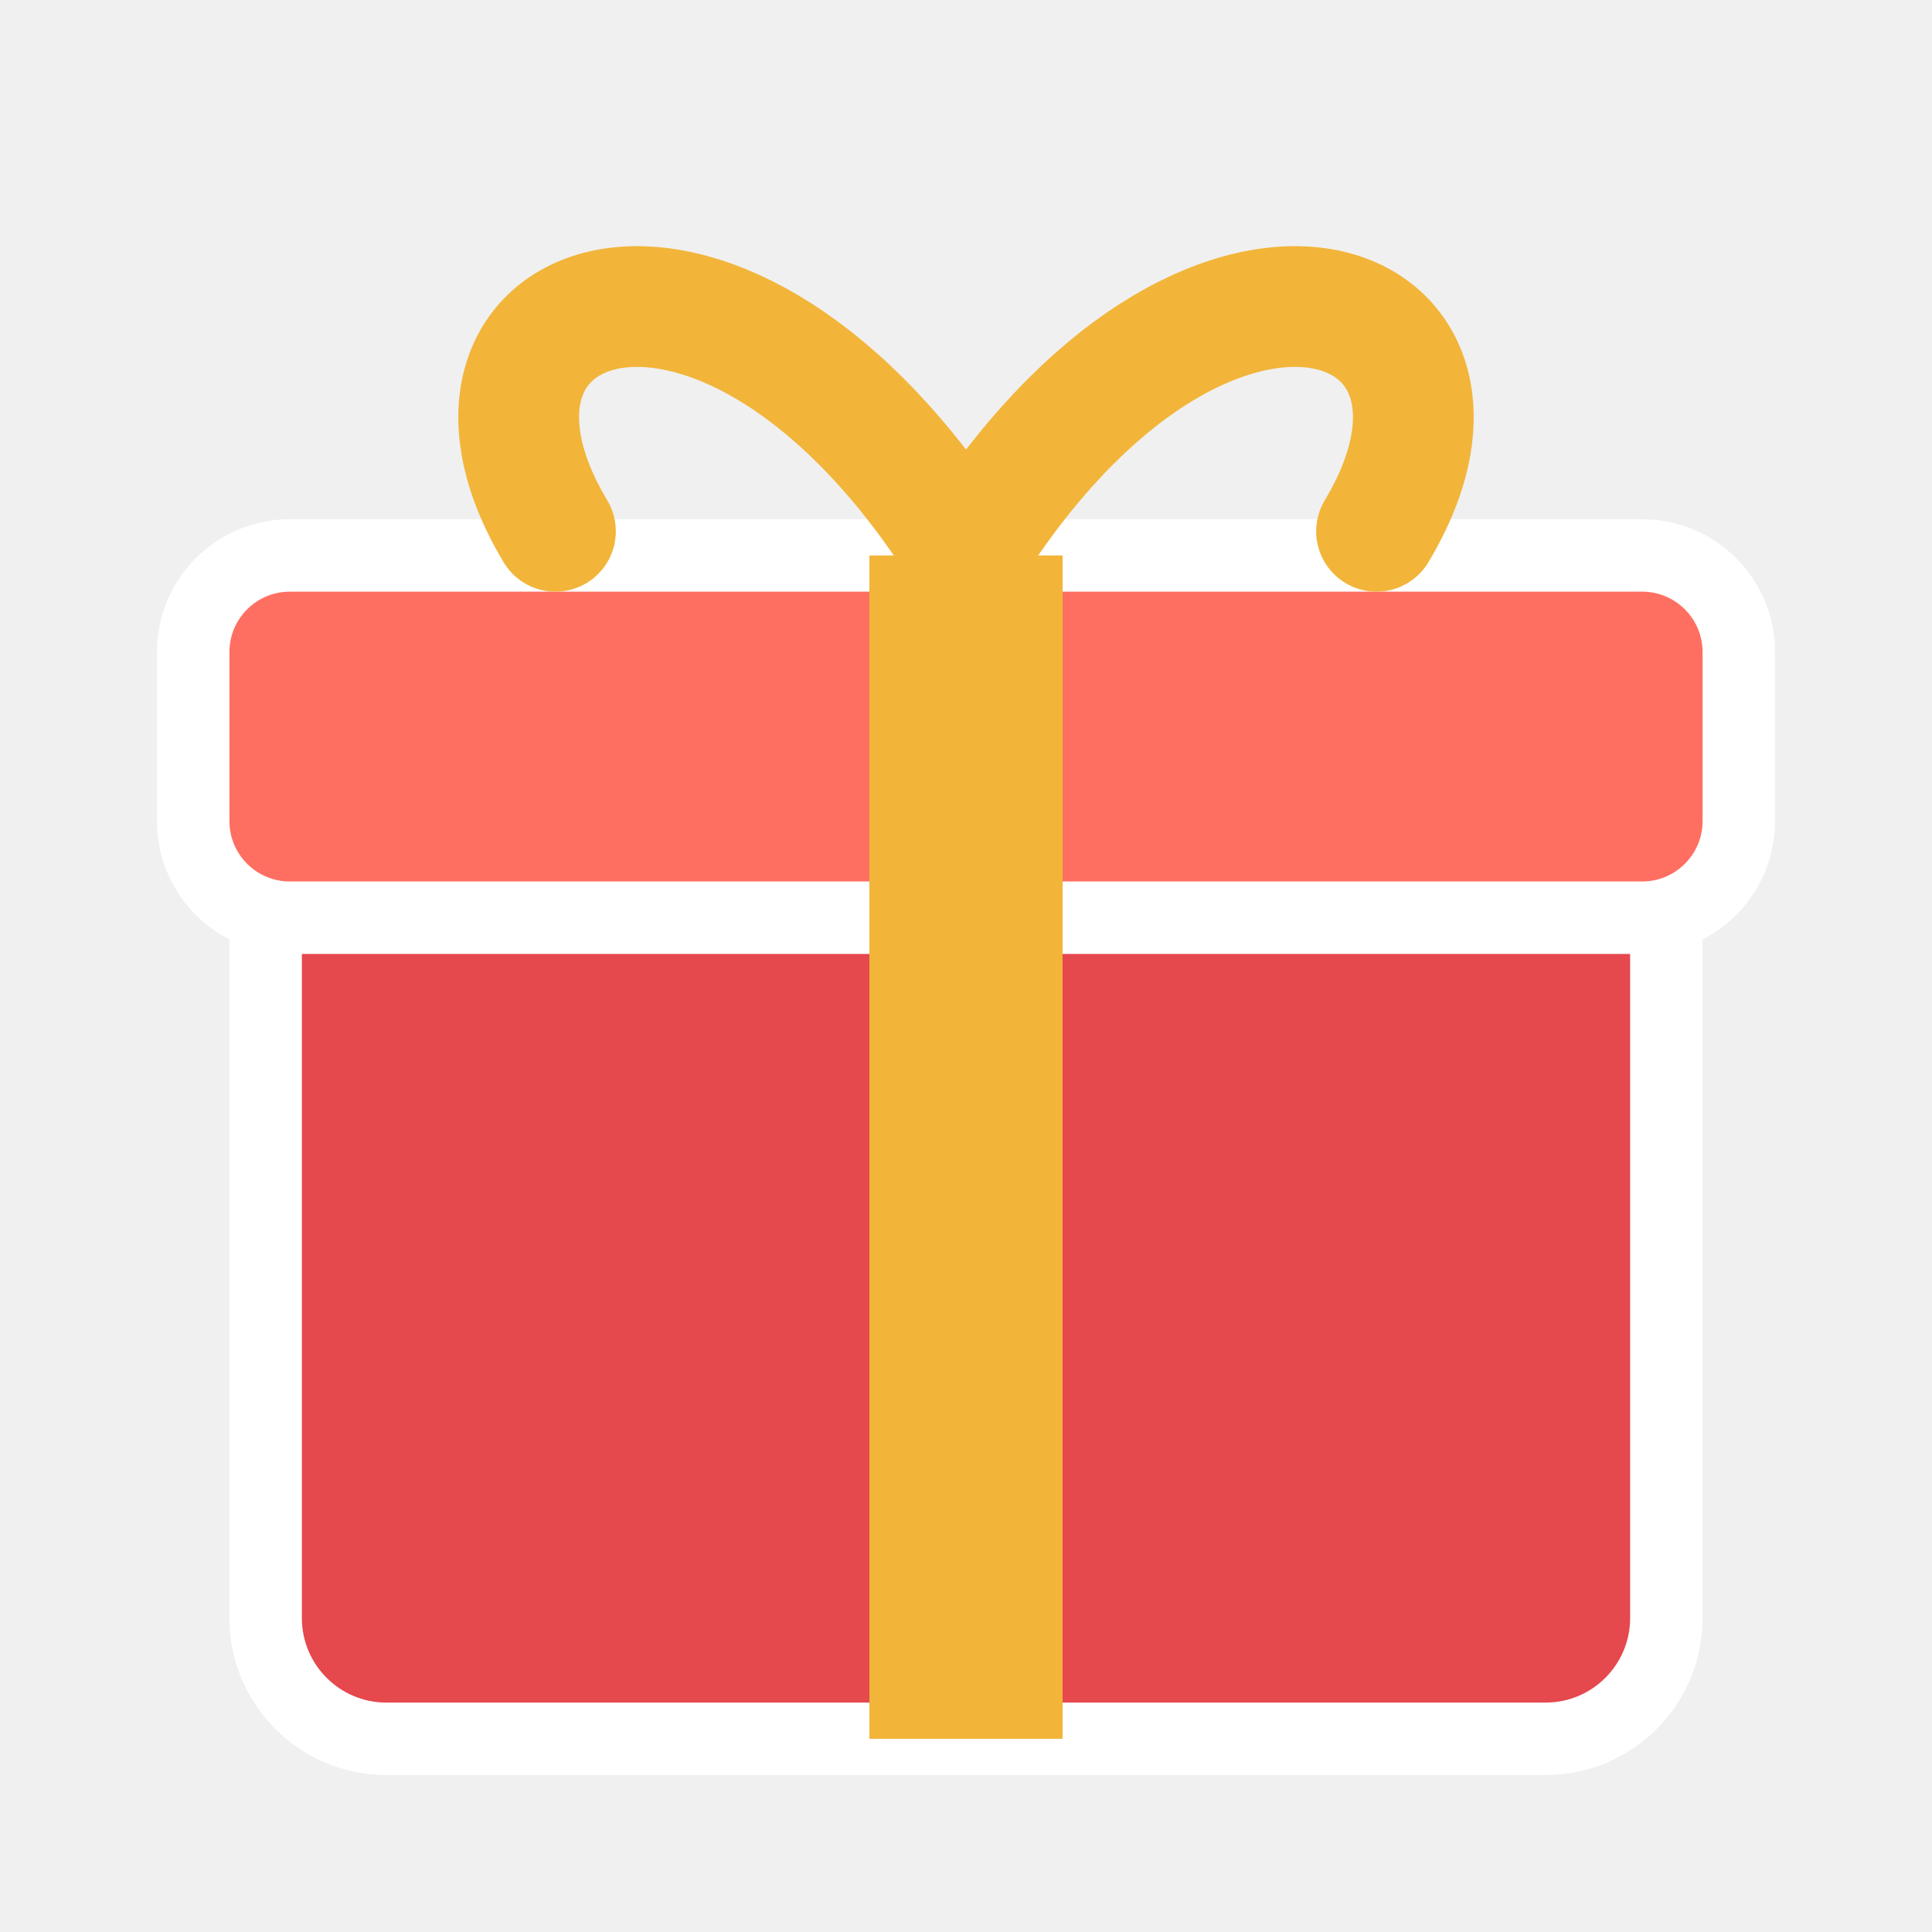
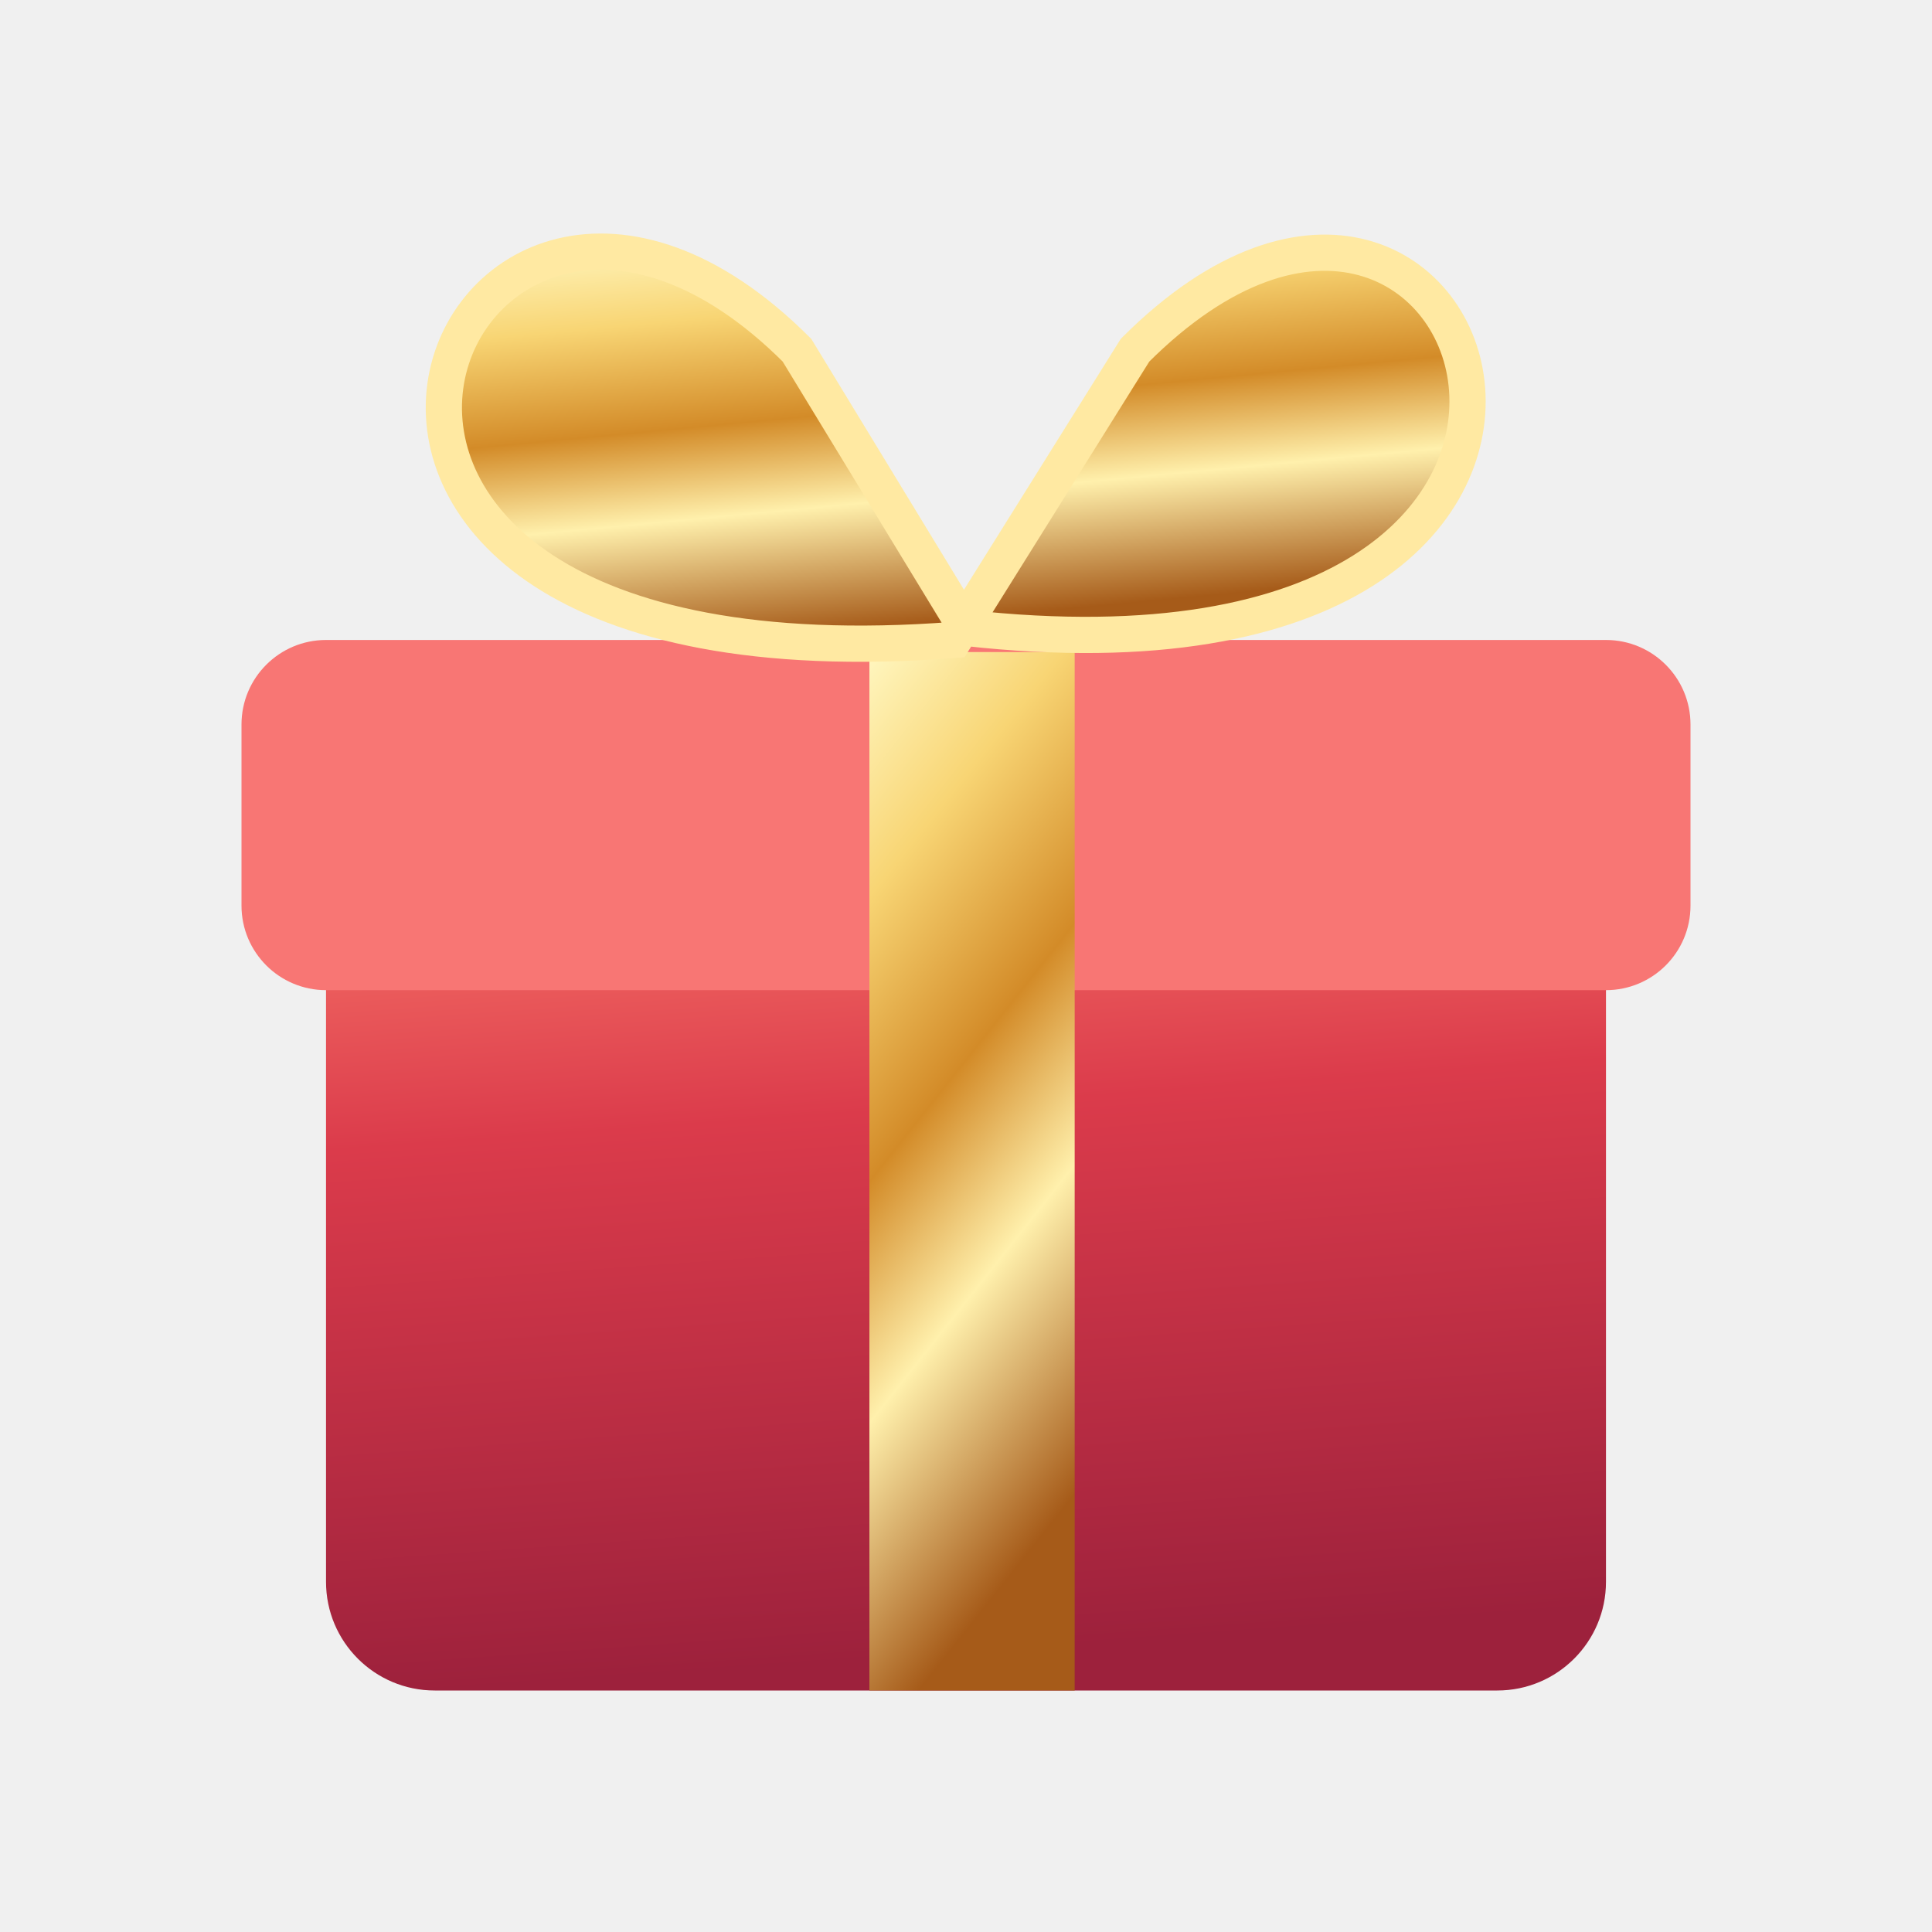
<svg xmlns="http://www.w3.org/2000/svg" width="160" height="160" viewBox="0 0 160 160">
-   <rect x="22" y="64" width="116" height="80" rx="10" fill="#e5484d" stroke="#fff" stroke-width="6" />
-   <rect x="16" y="46" width="128" height="30" rx="8" fill="#ff6f61" stroke="#fff" stroke-width="6" />
-   <rect x="72" y="46" width="16" height="98" fill="#f2b53a" />
-   <path d="M80 46C60 14 34 24 46 44M80 46C100 14 126 24 114 44" fill="none" stroke="#f2b53a" stroke-width="10" stroke-linecap="round" />
+   <defs>
+     <linearGradient id="gold" x2=".25" y2="1">
+       <stop stop-color="#fff6bf" />
+       <stop offset=".22" stop-color="#f8d574" />
+       <stop offset=".48" stop-color="#d38b28" />
+       <stop offset=".7" stop-color="#fff0ac" />
+       <stop offset="1" stop-color="#a65b19" />
+     </linearGradient>
+     <linearGradient id="red" x2=".1" y2="1">
+       <stop stop-color="#ff8470" />
+       <stop offset=".4" stop-color="#db3b4b" />
+       <stop offset="1" stop-color="#9d213c" />
+     </linearGradient>
+     <linearGradient id="cream" x2="0" y2="1">
+       <stop stop-color="#fffdf1" />
+       <stop offset="1" stop-color="#ffe3ba" />
+     </linearGradient>
+     <linearGradient id="blue" x2=".4" y2="1">
+       <stop stop-color="#8ee8fa" />
+       <stop offset=".5" stop-color="#36b7dc" />
+       <stop offset="1" stop-color="#186dba" />
+     </linearGradient>
+     <linearGradient id="mint" x2=".4" y2="1">
+       <stop stop-color="#b2f7d0" />
+       <stop offset="1" stop-color="#249f88" />
+     </linearGradient>
+     <radialGradient id="wall">
+       <stop stop-color="#fffef3" />
+       <stop offset=".65" stop-color="#ffe9c7" />
+       <stop offset="1" stop-color="#f4c695" />
+     </radialGradient>
+     <linearGradient id="velvet">
+       <stop stop-color="#98263f" />
+       <stop offset=".2" stop-color="#ea5c58" />
+       <stop offset=".4" stop-color="#b63045" />
+       <stop offset=".65" stop-color="#f17a67" />
+       <stop offset=".85" stop-color="#ad2c42" />
+       <stop offset="1" stop-color="#d94b51" />
+     </linearGradient>
+   </defs>
+   <rect x="27" y="65" width="106" height="75" rx="9" fill="url(#red)" />
+   <rect x="20" y="53" width="120" height="29" rx="7" fill="#f87674" />
+   <path d="M72 54H89V140H72Z" fill="url(#gold)" />
+   <path d="M79 53C13 58 37 0 66 29L80 52C143 59 123 0 94 29Z" fill="url(#gold)" stroke="#ffe9a2" stroke-width="3" />
</svg>
